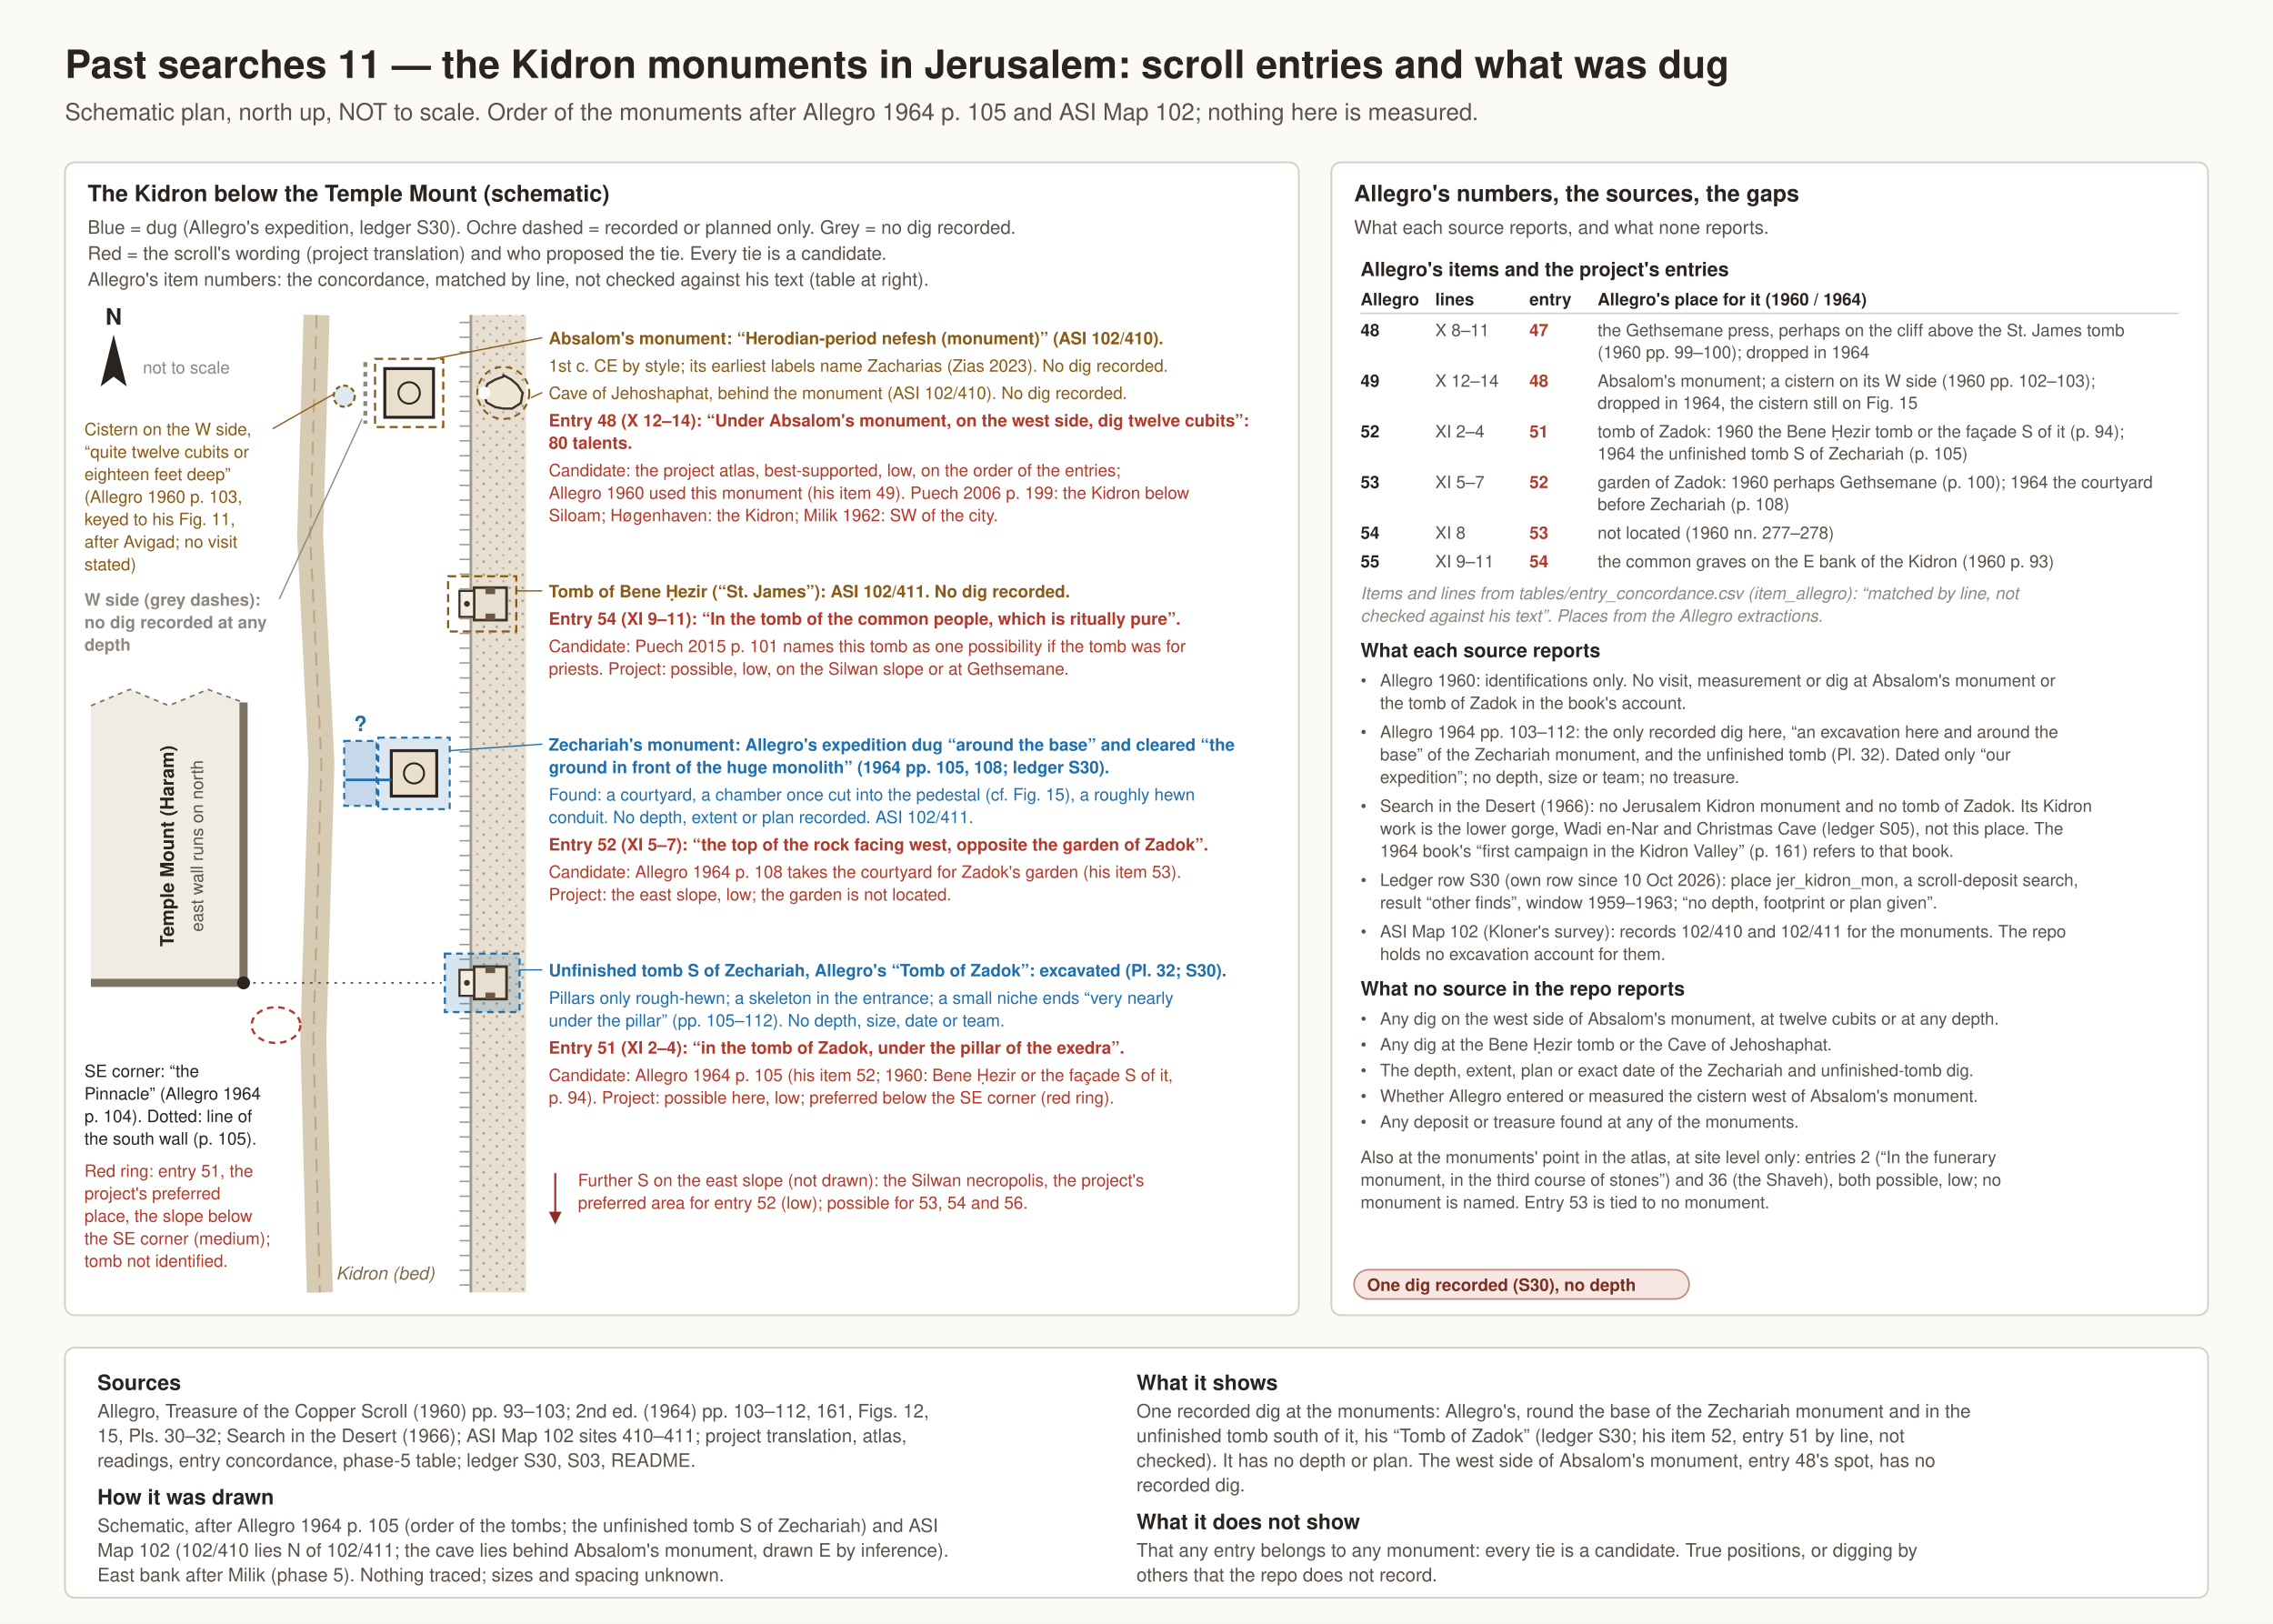
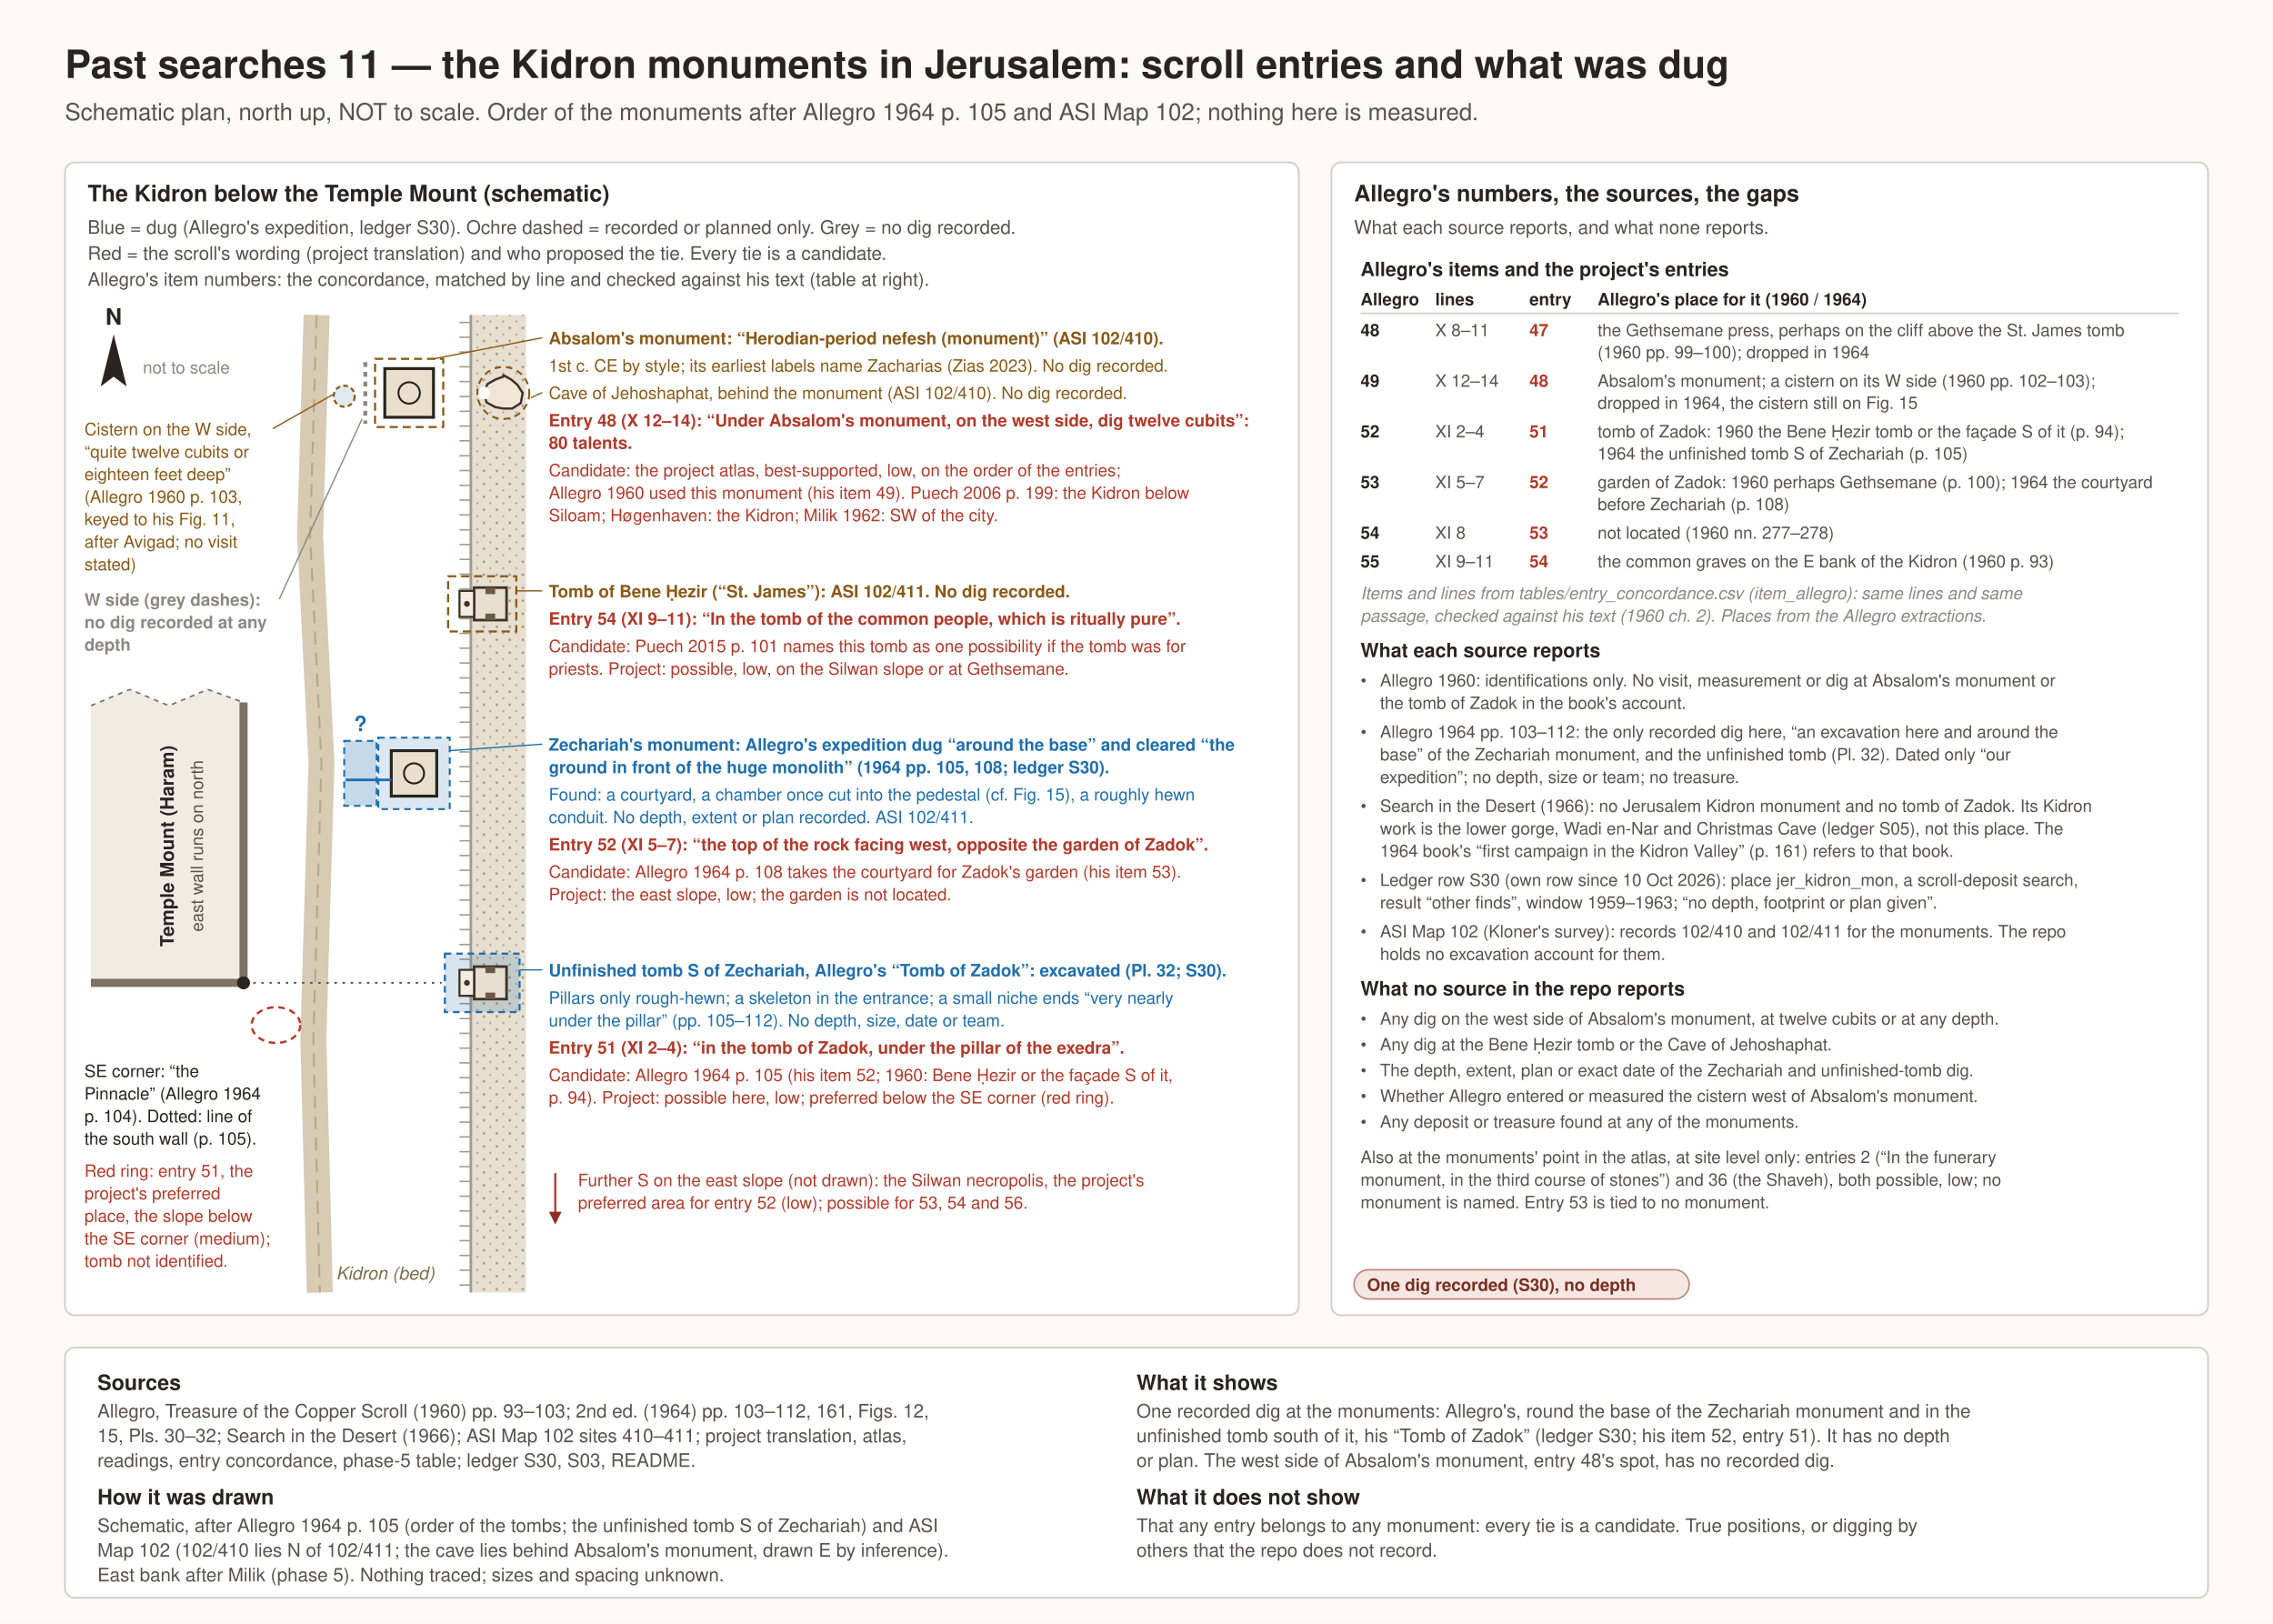
<svg xmlns="http://www.w3.org/2000/svg" viewBox="0 0 1400 1000" width="1400" height="1000" font-family="Helvetica Neue, Helvetica, Arial, DejaVu Sans, sans-serif">
  <defs>
    <marker id="ah-ink" viewBox="0 0 10 10" refX="8" refY="5" markerWidth="6" markerHeight="6" orient="auto-start-reverse">
      <path d="M0,0 L10,5 L0,10 z" fill="#2a2420" />
    </marker>
    <marker id="ah-ochre" viewBox="0 0 10 10" refX="8" refY="5" markerWidth="6" markerHeight="6" orient="auto-start-reverse">
      <path d="M0,0 L10,5 L0,10 z" fill="#8a5a17" />
    </marker>
    <marker id="ah-blue" viewBox="0 0 10 10" refX="8" refY="5" markerWidth="6" markerHeight="6" orient="auto-start-reverse">
      <path d="M0,0 L10,5 L0,10 z" fill="#245b82" />
    </marker>
    <marker id="ah-red" viewBox="0 0 10 10" refX="8" refY="5" markerWidth="6" markerHeight="6" orient="auto-start-reverse">
      <path d="M0,0 L10,5 L0,10 z" fill="#8e2e22" />
    </marker>
    <pattern id="hatch" width="4" height="4" patternUnits="userSpaceOnUse" patternTransform="rotate(45)">
      <rect width="4" height="4" fill="#efe3cf" />
      <line x1="0" y1="0" x2="0" y2="4" stroke="#8a5a17" stroke-width="1.2" />
    </pattern>
    <pattern id="rockfill" width="8" height="8" patternUnits="userSpaceOnUse">
      <rect width="8" height="8" fill="#e7dfd0" />
      <circle cx="2" cy="2" r="0.8" fill="#a49a8b" />
      <circle cx="6" cy="6" r="0.6" fill="#a49a8b" />
    </pattern>
    <pattern id="field" width="10" height="10" patternUnits="userSpaceOnUse">
      <rect width="10" height="10" fill="#eef1e4" />
      <line x1="0" y1="5" x2="10" y2="5" stroke="#b9c4a0" stroke-width="0.8" />
    </pattern>
    <pattern id="earth" width="6" height="6" patternUnits="userSpaceOnUse">
      <rect width="6" height="6" fill="#efe6d6" />
      <circle cx="3" cy="3" r="0.9" fill="#c9b897" />
    </pattern>
  </defs>
  <rect width="1400" height="1000" fill="#fbfaf7" />
  <text x="40.0" y="48.0" font-size="24" fill="#2a2420" font-weight="700">Past searches 11 — the Kidron monuments in Jerusalem: scroll entries and what was dug</text>
  <text x="40.0" y="74.0" font-size="14.5" fill="#5a524a">Schematic plan, north up, NOT to scale. Order of the monuments after Allegro 1964 p. 105 and ASI Map 102; nothing here is measured.</text>
  <rect x="40.0" y="100.0" width="760.0" height="710.0" fill="#ffffff" stroke="#d6cfc4" stroke-width="1.1" rx="6" />
  <text x="54.0" y="124.0" font-size="14" fill="#2a2420" font-weight="700">The Kidron below the Temple Mount (schematic)</text>
  <text x="54.0" y="144.0" font-size="11.5" fill="#5a524a">Blue = dug (Allegro's expedition, ledger S30). Ochre dashed = recorded or planned only. Grey = no dig recorded.</text>
  <text x="54.0" y="160.0" font-size="11.5" fill="#5a524a">Red = the scroll's wording (project translation) and who proposed the tie. Every tie is a candidate.</text>
-   <text x="54.0" y="176.0" font-size="11.5" fill="#5a524a">Allegro's item numbers: the concordance, matched by line, not checked against his text (table at right).</text>
+   <text x="54.0" y="176.0" font-size="11.5" fill="#5a524a">Allegro's item numbers: the concordance, matched by line and checked against his text (table at right).</text>
  <rect x="290.0" y="194.0" width="34.0" height="602.0" fill="url(#rockfill)" stroke="none" stroke-width="1.0" />
  <path d="M290.0,194.0 L290.0,796.0" fill="none" stroke="#a49a8b" stroke-width="1.6" stroke-linejoin="round" />
  <line x1="290.0" y1="198.6" x2="283.0" y2="198.6" stroke="#a49a8b" stroke-width="0.9" />
  <line x1="290.0" y1="207.7" x2="283.0" y2="207.7" stroke="#a49a8b" stroke-width="0.9" />
  <line x1="290.0" y1="216.8" x2="283.0" y2="216.8" stroke="#a49a8b" stroke-width="0.9" />
  <line x1="290.0" y1="225.9" x2="283.0" y2="225.9" stroke="#a49a8b" stroke-width="0.9" />
  <line x1="290.0" y1="235.0" x2="283.0" y2="235.0" stroke="#a49a8b" stroke-width="0.9" />
  <line x1="290.0" y1="244.2" x2="283.0" y2="244.2" stroke="#a49a8b" stroke-width="0.9" />
  <line x1="290.0" y1="253.3" x2="283.0" y2="253.3" stroke="#a49a8b" stroke-width="0.9" />
  <line x1="290.0" y1="262.4" x2="283.0" y2="262.4" stroke="#a49a8b" stroke-width="0.9" />
  <line x1="290.0" y1="271.5" x2="283.0" y2="271.5" stroke="#a49a8b" stroke-width="0.9" />
  <line x1="290.0" y1="280.7" x2="283.0" y2="280.7" stroke="#a49a8b" stroke-width="0.9" />
  <line x1="290.0" y1="289.8" x2="283.0" y2="289.8" stroke="#a49a8b" stroke-width="0.9" />
  <line x1="290.0" y1="298.9" x2="283.0" y2="298.9" stroke="#a49a8b" stroke-width="0.9" />
  <line x1="290.0" y1="308.0" x2="283.0" y2="308.0" stroke="#a49a8b" stroke-width="0.9" />
  <line x1="290.0" y1="317.1" x2="283.0" y2="317.1" stroke="#a49a8b" stroke-width="0.9" />
  <line x1="290.0" y1="326.3" x2="283.0" y2="326.3" stroke="#a49a8b" stroke-width="0.9" />
  <line x1="290.0" y1="335.4" x2="283.0" y2="335.4" stroke="#a49a8b" stroke-width="0.9" />
  <line x1="290.0" y1="344.5" x2="283.0" y2="344.5" stroke="#a49a8b" stroke-width="0.9" />
  <line x1="290.0" y1="353.6" x2="283.0" y2="353.6" stroke="#a49a8b" stroke-width="0.9" />
  <line x1="290.0" y1="362.7" x2="283.0" y2="362.7" stroke="#a49a8b" stroke-width="0.9" />
  <line x1="290.0" y1="371.9" x2="283.0" y2="371.9" stroke="#a49a8b" stroke-width="0.9" />
  <line x1="290.0" y1="381.0" x2="283.0" y2="381.0" stroke="#a49a8b" stroke-width="0.9" />
  <line x1="290.0" y1="390.1" x2="283.0" y2="390.1" stroke="#a49a8b" stroke-width="0.9" />
  <line x1="290.0" y1="399.2" x2="283.0" y2="399.2" stroke="#a49a8b" stroke-width="0.9" />
  <line x1="290.0" y1="408.3" x2="283.0" y2="408.3" stroke="#a49a8b" stroke-width="0.9" />
  <line x1="290.0" y1="417.5" x2="283.0" y2="417.5" stroke="#a49a8b" stroke-width="0.9" />
  <line x1="290.0" y1="426.6" x2="283.0" y2="426.6" stroke="#a49a8b" stroke-width="0.9" />
  <line x1="290.0" y1="435.7" x2="283.0" y2="435.7" stroke="#a49a8b" stroke-width="0.9" />
  <line x1="290.0" y1="444.8" x2="283.0" y2="444.8" stroke="#a49a8b" stroke-width="0.9" />
  <line x1="290.0" y1="454.0" x2="283.0" y2="454.0" stroke="#a49a8b" stroke-width="0.9" />
  <line x1="290.0" y1="463.1" x2="283.0" y2="463.1" stroke="#a49a8b" stroke-width="0.9" />
  <line x1="290.0" y1="472.2" x2="283.0" y2="472.2" stroke="#a49a8b" stroke-width="0.9" />
  <line x1="290.0" y1="481.3" x2="283.0" y2="481.3" stroke="#a49a8b" stroke-width="0.9" />
  <line x1="290.0" y1="490.4" x2="283.0" y2="490.4" stroke="#a49a8b" stroke-width="0.9" />
  <line x1="290.0" y1="499.6" x2="283.0" y2="499.6" stroke="#a49a8b" stroke-width="0.9" />
  <line x1="290.0" y1="508.7" x2="283.0" y2="508.7" stroke="#a49a8b" stroke-width="0.9" />
  <line x1="290.0" y1="517.8" x2="283.0" y2="517.8" stroke="#a49a8b" stroke-width="0.9" />
  <line x1="290.0" y1="526.9" x2="283.0" y2="526.9" stroke="#a49a8b" stroke-width="0.9" />
  <line x1="290.0" y1="536.0" x2="283.0" y2="536.0" stroke="#a49a8b" stroke-width="0.9" />
  <line x1="290.0" y1="545.2" x2="283.0" y2="545.2" stroke="#a49a8b" stroke-width="0.9" />
  <line x1="290.0" y1="554.3" x2="283.0" y2="554.3" stroke="#a49a8b" stroke-width="0.9" />
  <line x1="290.0" y1="563.4" x2="283.0" y2="563.4" stroke="#a49a8b" stroke-width="0.9" />
  <line x1="290.0" y1="572.5" x2="283.0" y2="572.5" stroke="#a49a8b" stroke-width="0.9" />
  <line x1="290.0" y1="581.7" x2="283.0" y2="581.7" stroke="#a49a8b" stroke-width="0.9" />
  <line x1="290.0" y1="590.8" x2="283.0" y2="590.8" stroke="#a49a8b" stroke-width="0.9" />
  <line x1="290.0" y1="599.9" x2="283.0" y2="599.9" stroke="#a49a8b" stroke-width="0.9" />
  <line x1="290.0" y1="609.0" x2="283.0" y2="609.0" stroke="#a49a8b" stroke-width="0.9" />
  <line x1="290.0" y1="618.1" x2="283.0" y2="618.1" stroke="#a49a8b" stroke-width="0.9" />
  <line x1="290.0" y1="627.3" x2="283.0" y2="627.3" stroke="#a49a8b" stroke-width="0.9" />
  <line x1="290.0" y1="636.4" x2="283.0" y2="636.4" stroke="#a49a8b" stroke-width="0.9" />
  <line x1="290.0" y1="645.5" x2="283.0" y2="645.5" stroke="#a49a8b" stroke-width="0.9" />
  <line x1="290.0" y1="654.6" x2="283.0" y2="654.6" stroke="#a49a8b" stroke-width="0.9" />
  <line x1="290.0" y1="663.7" x2="283.0" y2="663.7" stroke="#a49a8b" stroke-width="0.9" />
  <line x1="290.0" y1="672.9" x2="283.0" y2="672.9" stroke="#a49a8b" stroke-width="0.9" />
  <line x1="290.0" y1="682.0" x2="283.0" y2="682.0" stroke="#a49a8b" stroke-width="0.9" />
  <line x1="290.0" y1="691.1" x2="283.0" y2="691.1" stroke="#a49a8b" stroke-width="0.9" />
  <line x1="290.0" y1="700.2" x2="283.0" y2="700.2" stroke="#a49a8b" stroke-width="0.9" />
  <line x1="290.0" y1="709.3" x2="283.0" y2="709.3" stroke="#a49a8b" stroke-width="0.9" />
  <line x1="290.0" y1="718.5" x2="283.0" y2="718.5" stroke="#a49a8b" stroke-width="0.9" />
  <line x1="290.0" y1="727.6" x2="283.0" y2="727.6" stroke="#a49a8b" stroke-width="0.9" />
  <line x1="290.0" y1="736.7" x2="283.0" y2="736.7" stroke="#a49a8b" stroke-width="0.9" />
  <line x1="290.0" y1="745.8" x2="283.0" y2="745.8" stroke="#a49a8b" stroke-width="0.9" />
  <line x1="290.0" y1="755.0" x2="283.0" y2="755.0" stroke="#a49a8b" stroke-width="0.9" />
  <line x1="290.0" y1="764.1" x2="283.0" y2="764.1" stroke="#a49a8b" stroke-width="0.9" />
  <line x1="290.0" y1="773.2" x2="283.0" y2="773.2" stroke="#a49a8b" stroke-width="0.9" />
  <line x1="290.0" y1="782.3" x2="283.0" y2="782.3" stroke="#a49a8b" stroke-width="0.9" />
  <line x1="290.0" y1="791.4" x2="283.0" y2="791.4" stroke="#a49a8b" stroke-width="0.9" />
  <path d="M195.0,194.0 L191.0,330.0 L198.0,470.0 L193.0,640.0 L197.0,796.0" fill="none" stroke="#d7cbb3" stroke-width="16" stroke-linejoin="round" />
  <path d="M195.0,194.0 L191.0,330.0 L198.0,470.0 L193.0,640.0 L197.0,796.0" fill="none" stroke="#b8a888" stroke-width="1.2" stroke-linejoin="round" stroke-dasharray="8 5" />
  <text x="207.0" y="788.0" font-size="11" fill="#7d6a4a" font-style="italic">Kidron (bed)</text>
  <path d="M70,206 L78,238 L70,232 L62,238 Z" fill="#2a2420" stroke="none" stroke-width="1.0" stroke-linejoin="round" />
  <text x="70.0" y="200.0" font-size="14" fill="#2a2420" font-weight="700" text-anchor="middle">N</text>
  <text x="88.0" y="230.0" font-size="10.5" fill="#8d8780">not to scale</text>
  <text x="52.0" y="268.0" font-size="10.5" fill="#8a5a17">Cistern on the W side,</text>
  <line x1="168.0" y1="264.0" x2="205.0" y2="243.0" stroke="#8a5a17" stroke-width="0.8" />
  <text x="52.0" y="281.9" font-size="10.5" fill="#8a5a17">“quite twelve cubits or</text>
  <text x="52.0" y="295.7" font-size="10.5" fill="#8a5a17">eighteen feet deep”</text>
  <text x="52.0" y="309.6" font-size="10.5" fill="#8a5a17">(Allegro 1960 p. 103,</text>
  <text x="52.0" y="323.4" font-size="10.5" fill="#8a5a17">keyed to his Fig. 11,</text>
  <text x="52.0" y="337.3" font-size="10.5" fill="#8a5a17">after Avigad; no visit</text>
  <text x="52.0" y="351.2" font-size="10.5" fill="#8a5a17">stated)</text>
  <text x="52.0" y="373.0" font-size="10.5" fill="#8d8780" font-weight="700">W side (grey dashes):</text>
  <line x1="172.0" y1="369.0" x2="223.0" y2="258.0" stroke="#8d8780" stroke-width="0.8" />
  <text x="52.0" y="386.9" font-size="10.5" fill="#8d8780" font-weight="700">no dig recorded at any</text>
  <text x="52.0" y="400.7" font-size="10.5" fill="#8d8780" font-weight="700">depth</text>
  <path d="M56.0,434.6 L80.0,424.6 L104.0,434.6 L128.0,424.6 L150.0,432.6 L150.0,605.3 L56.0,605.3 Z" fill="#f1ece3" stroke="none" stroke-width="1.0" stroke-linejoin="round" />
  <path d="M150.0,432.6 L150.0,605.3 L56.0,605.3" fill="none" stroke="#7d7264" stroke-width="5" stroke-linejoin="miter" />
  <path d="M56.0,434.6 L80.0,424.6 L104.0,434.6 L128.0,424.6 L150.0,432.6" fill="none" stroke="#7d7264" stroke-width="1" stroke-linejoin="round" stroke-dasharray="3 3" />
  <text x="107.0" y="521.0" font-size="11.5" fill="#2a2420" font-weight="700" text-anchor="middle" transform="rotate(-90 107.0 521.0)">Temple Mount (Haram)</text>
  <text x="125.0" y="521.0" font-size="10.5" fill="#5a524a" text-anchor="middle" transform="rotate(-90 125.0 521.0)">east wall runs on north</text>
  <circle cx="150.0" cy="605.3" r="4.0" fill="#2a2420" stroke="none" stroke-width="1.0" />
  <line x1="156.0" y1="605.3" x2="272.0" y2="605.3" stroke="#5a524a" stroke-width="1.1" stroke-dasharray="1.5 3.5" />
  <ellipse cx="170.0" cy="631.3" rx="15" ry="11" fill="none" stroke="#b33a2a" stroke-width="1.4" stroke-dasharray="4 3" />
  <text x="52.0" y="663.3" font-size="10.5" fill="#2a2420">SE corner: “the</text>
  <text x="52.0" y="677.2" font-size="10.5" fill="#2a2420">Pinnacle” (Allegro 1964</text>
  <text x="52.0" y="691.1" font-size="10.5" fill="#2a2420">p. 104). Dotted: line of</text>
  <text x="52.0" y="704.9" font-size="10.5" fill="#2a2420">the south wall (p. 105).</text>
  <text x="52.0" y="724.8" font-size="10.5" fill="#b33a2a">Red ring: entry 51, the</text>
  <text x="52.0" y="738.6" font-size="10.5" fill="#b33a2a">project's preferred</text>
  <text x="52.0" y="752.5" font-size="10.5" fill="#b33a2a">place, the slope below</text>
  <text x="52.0" y="766.4" font-size="10.5" fill="#b33a2a">the SE corner (medium);</text>
  <text x="52.0" y="780.2" font-size="10.5" fill="#b33a2a">tomb not identified.</text>
  <rect x="231.0" y="221.0" width="42.0" height="42.0" fill="none" stroke="#8a5a17" stroke-width="1.3" stroke-dasharray="5 3" />
  <rect x="237.0" y="227.0" width="30.0" height="30.0" fill="#e9dfcc" stroke="#2a2420" stroke-width="1.8" />
  <circle cx="252.0" cy="242.0" r="6.6" fill="none" stroke="#2a2420" stroke-width="1.2" />
  <line x1="225.0" y1="223.0" x2="225.0" y2="261.0" stroke="#8d8780" stroke-width="2.4" stroke-dasharray="3 3" />
  <circle cx="212.0" cy="244.0" r="6.5" fill="#dfe9f0" stroke="#8a5a17" stroke-width="1.3" stroke-dasharray="3 2" />
  <path d="M310.0,231.0 L314.8,233.7 L318.7,237.0 L321.9,242.0 L320.8,248.2 L315.5,251.6 L310.0,251.6 L305.0,250.7 L299.8,247.9 L297.5,242.0 L300.4,236.4 L305.2,233.7 L310.0,232.0 Z" fill="#efe6d6" stroke="#3f3226" stroke-width="1.4" stroke-linejoin="round" />
  <circle cx="298.0" cy="242.0" r="4.0" fill="#fbfaf7" stroke="none" stroke-width="1.0" />
  <circle cx="310.0" cy="242.0" r="16.0" fill="none" stroke="#8a5a17" stroke-width="1.2" stroke-dasharray="4 3" />
  <rect x="276.0" y="354.9" width="42.0" height="34.0" fill="none" stroke="#8a5a17" stroke-width="1.3" stroke-dasharray="5 3" />
  <g transform="rotate(90 302.0 371.9)">
    <rect x="292.0" y="361.9" width="20" height="20" fill="#e7dfd0" stroke="#3f3226" stroke-width="1.6" />
    <rect x="294.0" y="381.9" width="16.0" height="9.0" fill="#f3ece0" stroke="#3f3226" stroke-width="1.3" />
    <circle cx="302.0" cy="386.3" r="1.8" fill="#3f3226" />
    <rect x="292.0" y="368.9" width="4" height="6" fill="#6d5846" />
    <rect x="308.0" y="368.9" width="4" height="6" fill="#6d5846" />
  </g>
  <rect x="233.0" y="454.3" width="44.0" height="44.0" fill="#1f6fae" stroke="#1f6fae" stroke-width="1.2" stroke-dasharray="4 3" fill-opacity="0.16" />
  <rect x="212.0" y="456.3" width="20.0" height="40.0" fill="#1f6fae" stroke="#1f6fae" stroke-width="1.2" stroke-dasharray="4 3" fill-opacity="0.26" />
  <rect x="241.0" y="462.3" width="28.0" height="28.0" fill="#e9dfcc" stroke="#2a2420" stroke-width="1.8" />
  <circle cx="255.0" cy="476.3" r="6.2" fill="none" stroke="#2a2420" stroke-width="1.2" />
  <line x1="213.0" y1="480.3" x2="241.0" y2="480.3" stroke="#1f6fae" stroke-width="1.6" />
  <text x="222.0" y="450.3" font-size="13" fill="#1f6fae" font-weight="700" text-anchor="middle">?</text>
  <rect x="274.0" y="587.3" width="46.0" height="36.0" fill="#1f6fae" stroke="#1f6fae" stroke-width="1.3" stroke-dasharray="4 3" fill-opacity="0.18" />
  <g transform="rotate(90 302.0 605.3)">
    <rect x="292.0" y="595.3" width="20" height="20" fill="#e7dfd0" stroke="#3f3226" stroke-width="1.6" />
    <rect x="294.0" y="615.3" width="16.0" height="9.0" fill="#f3ece0" stroke="#3f3226" stroke-width="1.3" />
    <circle cx="302.0" cy="619.7" r="1.8" fill="#3f3226" />
    <rect x="292.0" y="602.3" width="4" height="6" fill="#6d5846" />
    <rect x="308.0" y="602.3" width="4" height="6" fill="#6d5846" />
  </g>
  <text x="338.0" y="212.0" font-size="10.5" fill="#8a5a17" font-weight="700">Absalom's monument: “Herodian-period nefesh (monument)” (ASI 102/410).</text>
  <text x="338.0" y="228.9" font-size="10.5" fill="#8a5a17">1st c. CE by style; its earliest labels name Zacharias (Zias 2023). No dig recorded.</text>
  <text x="338.0" y="245.7" font-size="10.5" fill="#8a5a17">Cave of Jehoshaphat, behind the monument (ASI 102/410). No dig recorded.</text>
  <text x="338.0" y="262.6" font-size="10.5" fill="#b33a2a" font-weight="700">Entry 48 (X 12–14): “Under Absalom's monument, on the west side, dig twelve cubits”:</text>
  <text x="338.0" y="276.4" font-size="10.5" fill="#b33a2a" font-weight="700">80 talents.</text>
  <text x="338.0" y="293.3" font-size="10.5" fill="#b33a2a">Candidate: the project atlas, best-supported, low, on the order of the entries;</text>
  <text x="338.0" y="307.2" font-size="10.5" fill="#b33a2a">Allegro 1960 used this monument (his item 49). Puech 2006 p. 199: the Kidron below</text>
  <text x="338.0" y="321.0" font-size="10.5" fill="#b33a2a">Siloam; Høgenhaven: the Kidron; Milik 1962: SW of the city.</text>
  <line x1="334.0" y1="208.0" x2="267.0" y2="221.0" stroke="#8a5a17" stroke-width="0.8" />
  <line x1="334.0" y1="241.7" x2="327.0" y2="245.0" stroke="#8a5a17" stroke-width="0.8" />
  <text x="338.0" y="367.9" font-size="10.5" fill="#8a5a17" font-weight="700">Tomb of Bene Ḥezir (“St. James”): ASI 102/411. No dig recorded.</text>
  <text x="338.0" y="384.7" font-size="10.5" fill="#b33a2a" font-weight="700">Entry 54 (XI 9–11): “In the tomb of the common people, which is ritually pure”.</text>
  <text x="338.0" y="401.6" font-size="10.5" fill="#b33a2a">Candidate: Puech 2015 p. 101 names this tomb as one possibility if the tomb was for</text>
  <text x="338.0" y="415.5" font-size="10.5" fill="#b33a2a">priests. Project: possible, low, on the Silwan slope or at Gethsemane.</text>
  <line x1="334.0" y1="363.9" x2="318.0" y2="363.9" stroke="#8a5a17" stroke-width="0.8" />
  <text x="338.0" y="462.3" font-size="10.5" fill="#1f6fae" font-weight="700">Zechariah's monument: Allegro's expedition dug “around the base” and cleared “the</text>
  <text x="338.0" y="476.2" font-size="10.5" fill="#1f6fae" font-weight="700">ground in front of the huge monolith” (1964 pp. 105, 108; ledger S30).</text>
  <text x="338.0" y="493.0" font-size="10.5" fill="#1f6fae">Found: a courtyard, a chamber once cut into the pedestal (cf. Fig. 15), a roughly hewn</text>
  <text x="338.0" y="506.9" font-size="10.5" fill="#1f6fae">conduit. No depth, extent or plan recorded. ASI 102/411.</text>
  <text x="338.0" y="523.8" font-size="10.5" fill="#b33a2a" font-weight="700">Entry 52 (XI 5–7): “the top of the rock facing west, opposite the garden of Zadok”.</text>
  <text x="338.0" y="540.6" font-size="10.5" fill="#b33a2a">Candidate: Allegro 1964 p. 108 takes the courtyard for Zadok's garden (his item 53).</text>
  <text x="338.0" y="554.5" font-size="10.5" fill="#b33a2a">Project: the east slope, low; the garden is not located.</text>
  <line x1="334.0" y1="458.3" x2="277.0" y2="462.3" stroke="#1f6fae" stroke-width="0.8" />
  <text x="338.0" y="601.3" font-size="10.5" fill="#1f6fae" font-weight="700">Unfinished tomb S of Zechariah, Allegro's “Tomb of Zadok”: excavated (Pl. 32; S30).</text>
  <text x="338.0" y="618.2" font-size="10.5" fill="#1f6fae">Pillars only rough-hewn; a skeleton in the entrance; a small niche ends “very nearly</text>
  <text x="338.0" y="632.1" font-size="10.5" fill="#1f6fae">under the pillar” (pp. 105–112). No depth, size, date or team.</text>
  <text x="338.0" y="648.9" font-size="10.5" fill="#b33a2a" font-weight="700">Entry 51 (XI 2–4): “in the tomb of Zadok, under the pillar of the exedra”.</text>
  <text x="338.0" y="665.8" font-size="10.5" fill="#b33a2a">Candidate: Allegro 1964 p. 105 (his item 52; 1960: Bene Ḥezir or the façade S of it,</text>
  <text x="338.0" y="679.6" font-size="10.5" fill="#b33a2a">p. 94). Project: possible here, low; preferred below the SE corner (red ring).</text>
  <line x1="334.0" y1="597.3" x2="320.0" y2="597.3" stroke="#1f6fae" stroke-width="0.8" />
  <line x1="342.0" y1="722.5" x2="342.0" y2="752.5" stroke="#b33a2a" stroke-width="1.3" marker-end="url(#ah-red)" />
  <text x="356.0" y="730.5" font-size="10.5" fill="#b33a2a">Further S on the east slope (not drawn): the Silwan necropolis, the project's</text>
  <text x="356.0" y="744.4" font-size="10.5" fill="#b33a2a">preferred area for entry 52 (low); possible for 53, 54 and 56.</text>
  <rect x="820.0" y="100.0" width="540.0" height="710.0" fill="#ffffff" stroke="#d6cfc4" stroke-width="1.1" rx="6" />
  <text x="834.0" y="124.0" font-size="14" fill="#2a2420" font-weight="700">Allegro's numbers, the sources, the gaps</text>
  <text x="834.0" y="144.0" font-size="11.5" fill="#5a524a">What each source reports, and what none reports.</text>
  <rect x="834.0" y="782.0" width="206.4" height="18.0" fill="#f6e7e3" stroke="#c08a7f" stroke-width="1" rx="9" />
  <text x="842.0" y="795.0" font-size="10.5" fill="#7a2f22" font-weight="600">One dig recorded (S30), no depth</text>
  <text x="838.0" y="170.0" font-size="12" fill="#2a2420" font-weight="700">Allegro's items and the project's entries</text>
  <text x="838.0" y="188.0" font-size="10.5" fill="#2a2420" font-weight="600">Allegro</text>
  <text x="884.0" y="188.0" font-size="10.5" fill="#2a2420" font-weight="600">lines</text>
  <text x="942.0" y="188.0" font-size="10.5" fill="#2a2420" font-weight="600">entry</text>
  <text x="984.0" y="188.0" font-size="10.5" fill="#2a2420" font-weight="600">Allegro's place for it (1960 / 1964)</text>
  <line x1="838.0" y1="193.0" x2="1342.0" y2="193.0" stroke="#d6cfc4" stroke-width="1" />
  <text x="838.0" y="207.0" font-size="10.5" fill="#2a2420" font-weight="600">48</text>
  <text x="884.0" y="207.0" font-size="10.5" fill="#5a524a">X 8–11</text>
  <text x="942.0" y="207.0" font-size="10.5" fill="#b33a2a" font-weight="600">47</text>
  <text x="984.0" y="207.0" font-size="10.5" fill="#5a524a">the Gethsemane press, perhaps on the cliff above the St. James tomb</text>
  <text x="984.0" y="220.6" font-size="10.5" fill="#5a524a">(1960 pp. 99–100); dropped in 1964</text>
  <text x="838.0" y="238.2" font-size="10.5" fill="#2a2420" font-weight="600">49</text>
  <text x="884.0" y="238.2" font-size="10.5" fill="#5a524a">X 12–14</text>
  <text x="942.0" y="238.2" font-size="10.5" fill="#b33a2a" font-weight="600">48</text>
  <text x="984.0" y="238.2" font-size="10.5" fill="#5a524a">Absalom's monument; a cistern on its W side (1960 pp. 102–103);</text>
  <text x="984.0" y="251.8" font-size="10.5" fill="#5a524a">dropped in 1964, the cistern still on Fig. 15</text>
  <text x="838.0" y="269.4" font-size="10.5" fill="#2a2420" font-weight="600">52</text>
  <text x="884.0" y="269.4" font-size="10.5" fill="#5a524a">XI 2–4</text>
  <text x="942.0" y="269.4" font-size="10.5" fill="#b33a2a" font-weight="600">51</text>
  <text x="984.0" y="269.4" font-size="10.5" fill="#5a524a">tomb of Zadok: 1960 the Bene Ḥezir tomb or the façade S of it (p. 94);</text>
  <text x="984.0" y="283.0" font-size="10.5" fill="#5a524a">1964 the unfinished tomb S of Zechariah (p. 105)</text>
  <text x="838.0" y="300.6" font-size="10.5" fill="#2a2420" font-weight="600">53</text>
  <text x="884.0" y="300.6" font-size="10.5" fill="#5a524a">XI 5–7</text>
  <text x="942.0" y="300.6" font-size="10.5" fill="#b33a2a" font-weight="600">52</text>
  <text x="984.0" y="300.6" font-size="10.5" fill="#5a524a">garden of Zadok: 1960 perhaps Gethsemane (p. 100); 1964 the courtyard</text>
  <text x="984.0" y="314.2" font-size="10.5" fill="#5a524a">before Zechariah (p. 108)</text>
  <text x="838.0" y="331.8" font-size="10.5" fill="#2a2420" font-weight="600">54</text>
  <text x="884.0" y="331.8" font-size="10.5" fill="#5a524a">XI 8</text>
  <text x="942.0" y="331.8" font-size="10.5" fill="#b33a2a" font-weight="600">53</text>
  <text x="984.0" y="331.8" font-size="10.5" fill="#5a524a">not located (1960 nn. 277–278)</text>
  <text x="838.0" y="349.4" font-size="10.5" fill="#2a2420" font-weight="600">55</text>
  <text x="884.0" y="349.4" font-size="10.5" fill="#5a524a">XI 9–11</text>
  <text x="942.0" y="349.4" font-size="10.5" fill="#b33a2a" font-weight="600">54</text>
  <text x="984.0" y="349.4" font-size="10.5" fill="#5a524a">the common graves on the E bank of the Kidron (1960 p. 93)</text>
-   <text x="838.0" y="369.0" font-size="10.5" fill="#8d8780" font-style="italic">Items and lines from tables/entry_concordance.csv (item_allegro): “matched by line, not</text>
-   <text x="838.0" y="382.9" font-size="10.5" fill="#8d8780" font-style="italic">checked against his text”. Places from the Allegro extractions.</text>
+   <text x="838.0" y="369.0" font-size="10.5" fill="#8d8780" font-style="italic">Items and lines from tables/entry_concordance.csv (item_allegro): same lines and same</text>
+   <text x="838.0" y="382.9" font-size="10.5" fill="#8d8780" font-style="italic">passage, checked against his text (1960 ch. 2). Places from the Allegro extractions.</text>
  <text x="838.0" y="404.7" font-size="12" fill="#2a2420" font-weight="700">What each source reports</text>
  <text x="838.0" y="422.7" font-size="10.5" fill="#5a524a">•</text>
  <text x="850.0" y="422.7" font-size="10.5" fill="#5a524a">Allegro 1960: identifications only. No visit, measurement or dig at Absalom's monument or</text>
  <text x="850.0" y="436.6" font-size="10.5" fill="#5a524a">the tomb of Zadok in the book's account.</text>
  <text x="838.0" y="454.4" font-size="10.5" fill="#5a524a">•</text>
  <text x="850.0" y="454.4" font-size="10.5" fill="#5a524a">Allegro 1964 pp. 103–112: the only recorded dig here, “an excavation here and around the</text>
  <text x="850.0" y="468.3" font-size="10.5" fill="#5a524a">base” of the Zechariah monument, and the unfinished tomb (Pl. 32). Dated only “our</text>
  <text x="850.0" y="482.2" font-size="10.5" fill="#5a524a">expedition”; no depth, size or team; no treasure.</text>
  <text x="838.0" y="500.0" font-size="10.5" fill="#5a524a">•</text>
  <text x="850.0" y="500.0" font-size="10.5" fill="#5a524a">Search in the Desert (1966): no Jerusalem Kidron monument and no tomb of Zadok. Its Kidron</text>
  <text x="850.0" y="513.9" font-size="10.5" fill="#5a524a">work is the lower gorge, Wadi en-Nar and Christmas Cave (ledger S05), not this place. The</text>
  <text x="850.0" y="527.7" font-size="10.5" fill="#5a524a">1964 book's “first campaign in the Kidron Valley” (p. 161) refers to that book.</text>
  <text x="838.0" y="545.6" font-size="10.5" fill="#5a524a">•</text>
  <text x="850.0" y="545.6" font-size="10.5" fill="#5a524a">Ledger row S30 (own row since 10 Oct 2026): place jer_kidron_mon, a scroll-deposit search,</text>
  <text x="850.0" y="559.5" font-size="10.5" fill="#5a524a">result “other finds”, window 1959–1963; “no depth, footprint or plan given”.</text>
  <text x="838.0" y="577.3" font-size="10.5" fill="#5a524a">•</text>
  <text x="850.0" y="577.3" font-size="10.5" fill="#5a524a">ASI Map 102 (Kloner's survey): records 102/410 and 102/411 for the monuments. The repo</text>
  <text x="850.0" y="591.2" font-size="10.5" fill="#5a524a">holds no excavation account for them.</text>
  <text x="838.0" y="613.0" font-size="12" fill="#2a2420" font-weight="700">What no source in the repo reports</text>
  <text x="838.0" y="631.0" font-size="10.5" fill="#5a524a">•</text>
  <text x="850.0" y="631.0" font-size="10.5" fill="#5a524a">Any dig on the west side of Absalom's monument, at twelve cubits or at any depth.</text>
  <text x="838.0" y="646.9" font-size="10.5" fill="#5a524a">•</text>
  <text x="850.0" y="646.9" font-size="10.5" fill="#5a524a">Any dig at the Bene Ḥezir tomb or the Cave of Jehoshaphat.</text>
  <text x="838.0" y="662.8" font-size="10.5" fill="#5a524a">•</text>
  <text x="850.0" y="662.8" font-size="10.5" fill="#5a524a">The depth, extent, plan or exact date of the Zechariah and unfinished-tomb dig.</text>
  <text x="838.0" y="678.6" font-size="10.5" fill="#5a524a">•</text>
  <text x="850.0" y="678.6" font-size="10.5" fill="#5a524a">Whether Allegro entered or measured the cistern west of Absalom's monument.</text>
  <text x="838.0" y="694.5" font-size="10.5" fill="#5a524a">•</text>
  <text x="850.0" y="694.5" font-size="10.5" fill="#5a524a">Any deposit or treasure found at any of the monuments.</text>
  <text x="838.0" y="716.3" font-size="10.5" fill="#5a524a">Also at the monuments' point in the atlas, at site level only: entries 2 (“In the funerary</text>
  <text x="838.0" y="730.2" font-size="10.5" fill="#5a524a">monument, in the third course of stones”) and 36 (the Shaveh), both possible, low; no</text>
  <text x="838.0" y="744.1" font-size="10.5" fill="#5a524a">monument is named. Entry 53 is tied to no monument.</text>
  <rect x="40.0" y="830.0" width="1320.0" height="154.0" fill="#ffffff" stroke="#d6cfc4" stroke-width="1.1" rx="6" />
  <text x="60.0" y="856.0" font-size="13" fill="#2a2420" font-weight="700">Sources</text>
  <text x="60.0" y="873.0" font-size="11.5" fill="#5a524a">Allegro, Treasure of the Copper Scroll (1960) pp. 93–103; 2nd ed. (1964) pp. 103–112, 161, Figs. 12,</text>
  <text x="60.0" y="888.2" font-size="11.5" fill="#5a524a">15, Pls. 30–32; Search in the Desert (1966); ASI Map 102 sites 410–411; project translation, atlas,</text>
  <text x="60.0" y="903.4" font-size="11.5" fill="#5a524a">readings, entry concordance, phase-5 table; ledger S30, S03, README.</text>
  <text x="60.0" y="926.5" font-size="13" fill="#2a2420" font-weight="700">How it was drawn</text>
  <text x="60.0" y="943.5" font-size="11.5" fill="#5a524a">Schematic, after Allegro 1964 p. 105 (order of the tombs; the unfinished tomb S of Zechariah) and ASI</text>
  <text x="60.0" y="958.7" font-size="11.5" fill="#5a524a">Map 102 (102/410 lies N of 102/411; the cave lies behind Absalom's monument, drawn E by inference).</text>
  <text x="60.0" y="973.9" font-size="11.5" fill="#5a524a">East bank after Milik (phase 5). Nothing traced; sizes and spacing unknown.</text>
  <text x="700.0" y="856.0" font-size="13" fill="#2a2420" font-weight="700">What it shows</text>
  <text x="700.0" y="873.0" font-size="11.5" fill="#5a524a">One recorded dig at the monuments: Allegro's, round the base of the Zechariah monument and in the</text>
-   <text x="700.0" y="888.2" font-size="11.5" fill="#5a524a">unfinished tomb south of it, his “Tomb of Zadok” (ledger S30; his item 52, entry 51 by line, not</text>
-   <text x="700.0" y="903.4" font-size="11.5" fill="#5a524a">checked). It has no depth or plan. The west side of Absalom's monument, entry 48's spot, has no</text>
-   <text x="700.0" y="918.5" font-size="11.5" fill="#5a524a">recorded dig.</text>
-   <text x="700.0" y="941.7" font-size="13" fill="#2a2420" font-weight="700">What it does not show</text>
-   <text x="700.0" y="958.7" font-size="11.5" fill="#5a524a">That any entry belongs to any monument: every tie is a candidate. True positions, or digging by</text>
-   <text x="700.0" y="973.9" font-size="11.5" fill="#5a524a">others that the repo does not record.</text>
+   <text x="700.0" y="888.2" font-size="11.5" fill="#5a524a">unfinished tomb south of it, his “Tomb of Zadok” (ledger S30; his item 52, entry 51). It has no depth</text>
+   <text x="700.0" y="903.4" font-size="11.5" fill="#5a524a">or plan. The west side of Absalom's monument, entry 48's spot, has no recorded dig.</text>
+   <text x="700.0" y="926.5" font-size="13" fill="#2a2420" font-weight="700">What it does not show</text>
+   <text x="700.0" y="943.5" font-size="11.5" fill="#5a524a">That any entry belongs to any monument: every tie is a candidate. True positions, or digging by</text>
+   <text x="700.0" y="958.7" font-size="11.5" fill="#5a524a">others that the repo does not record.</text>
</svg>
